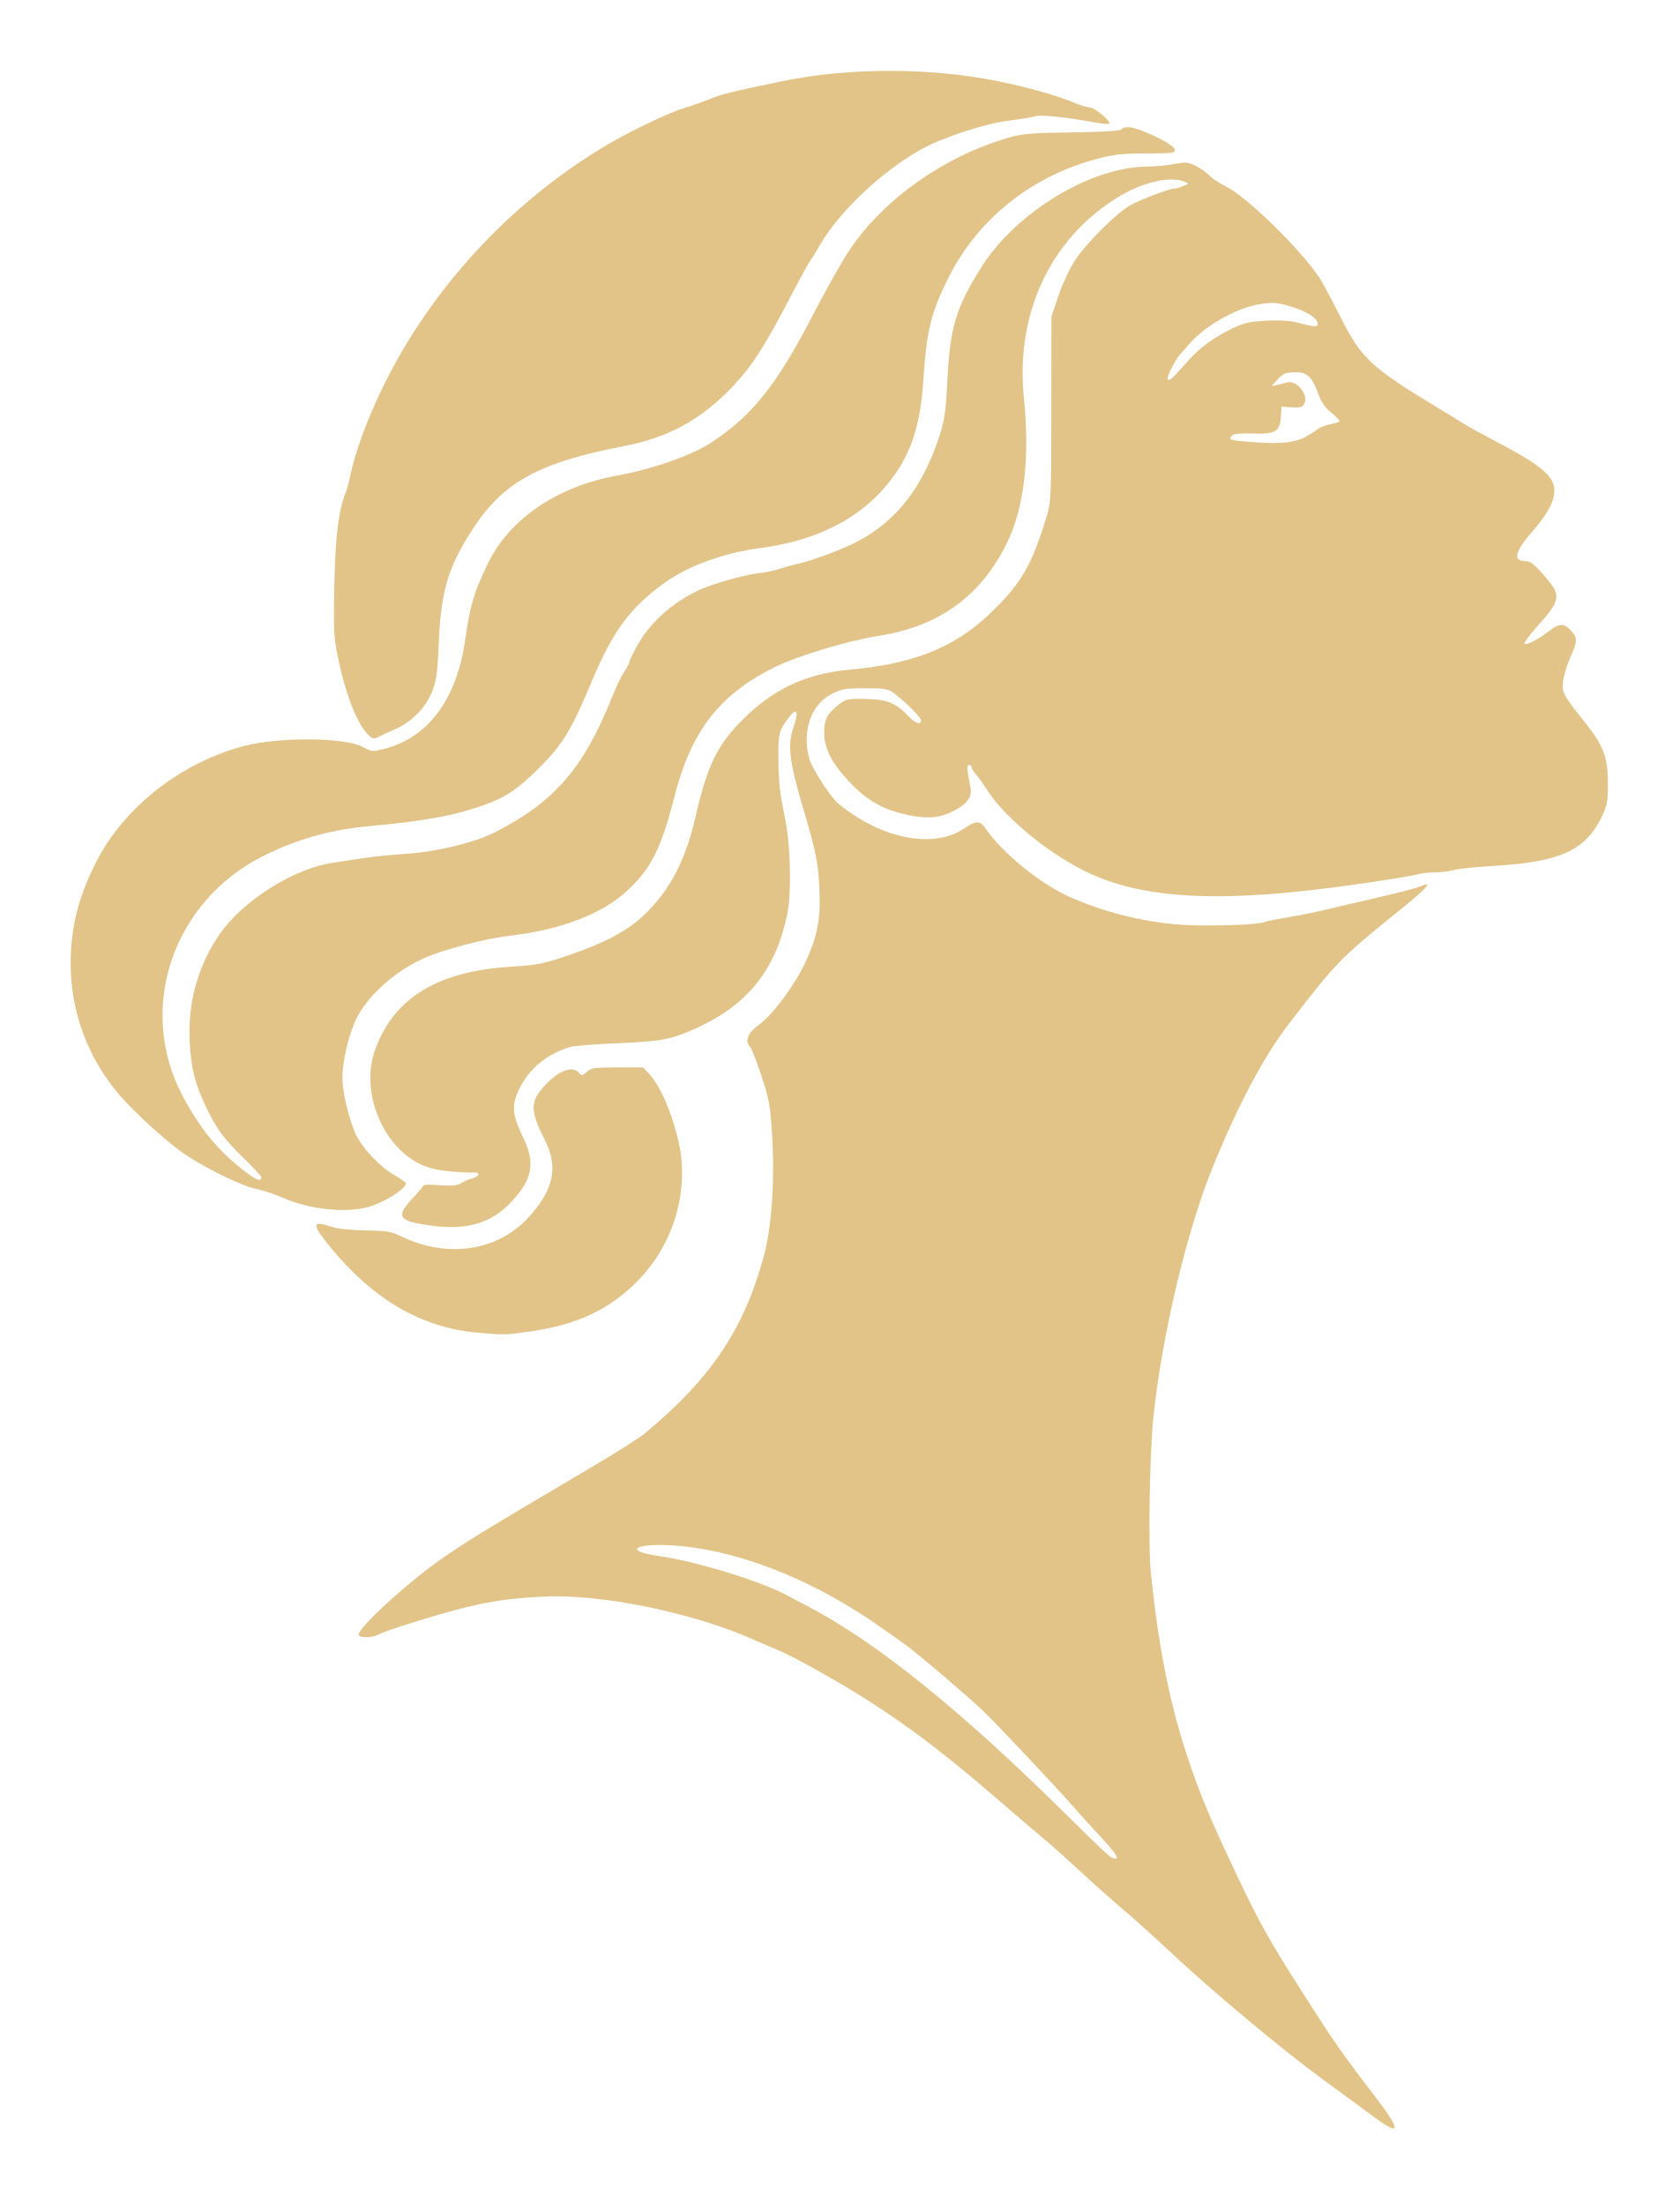
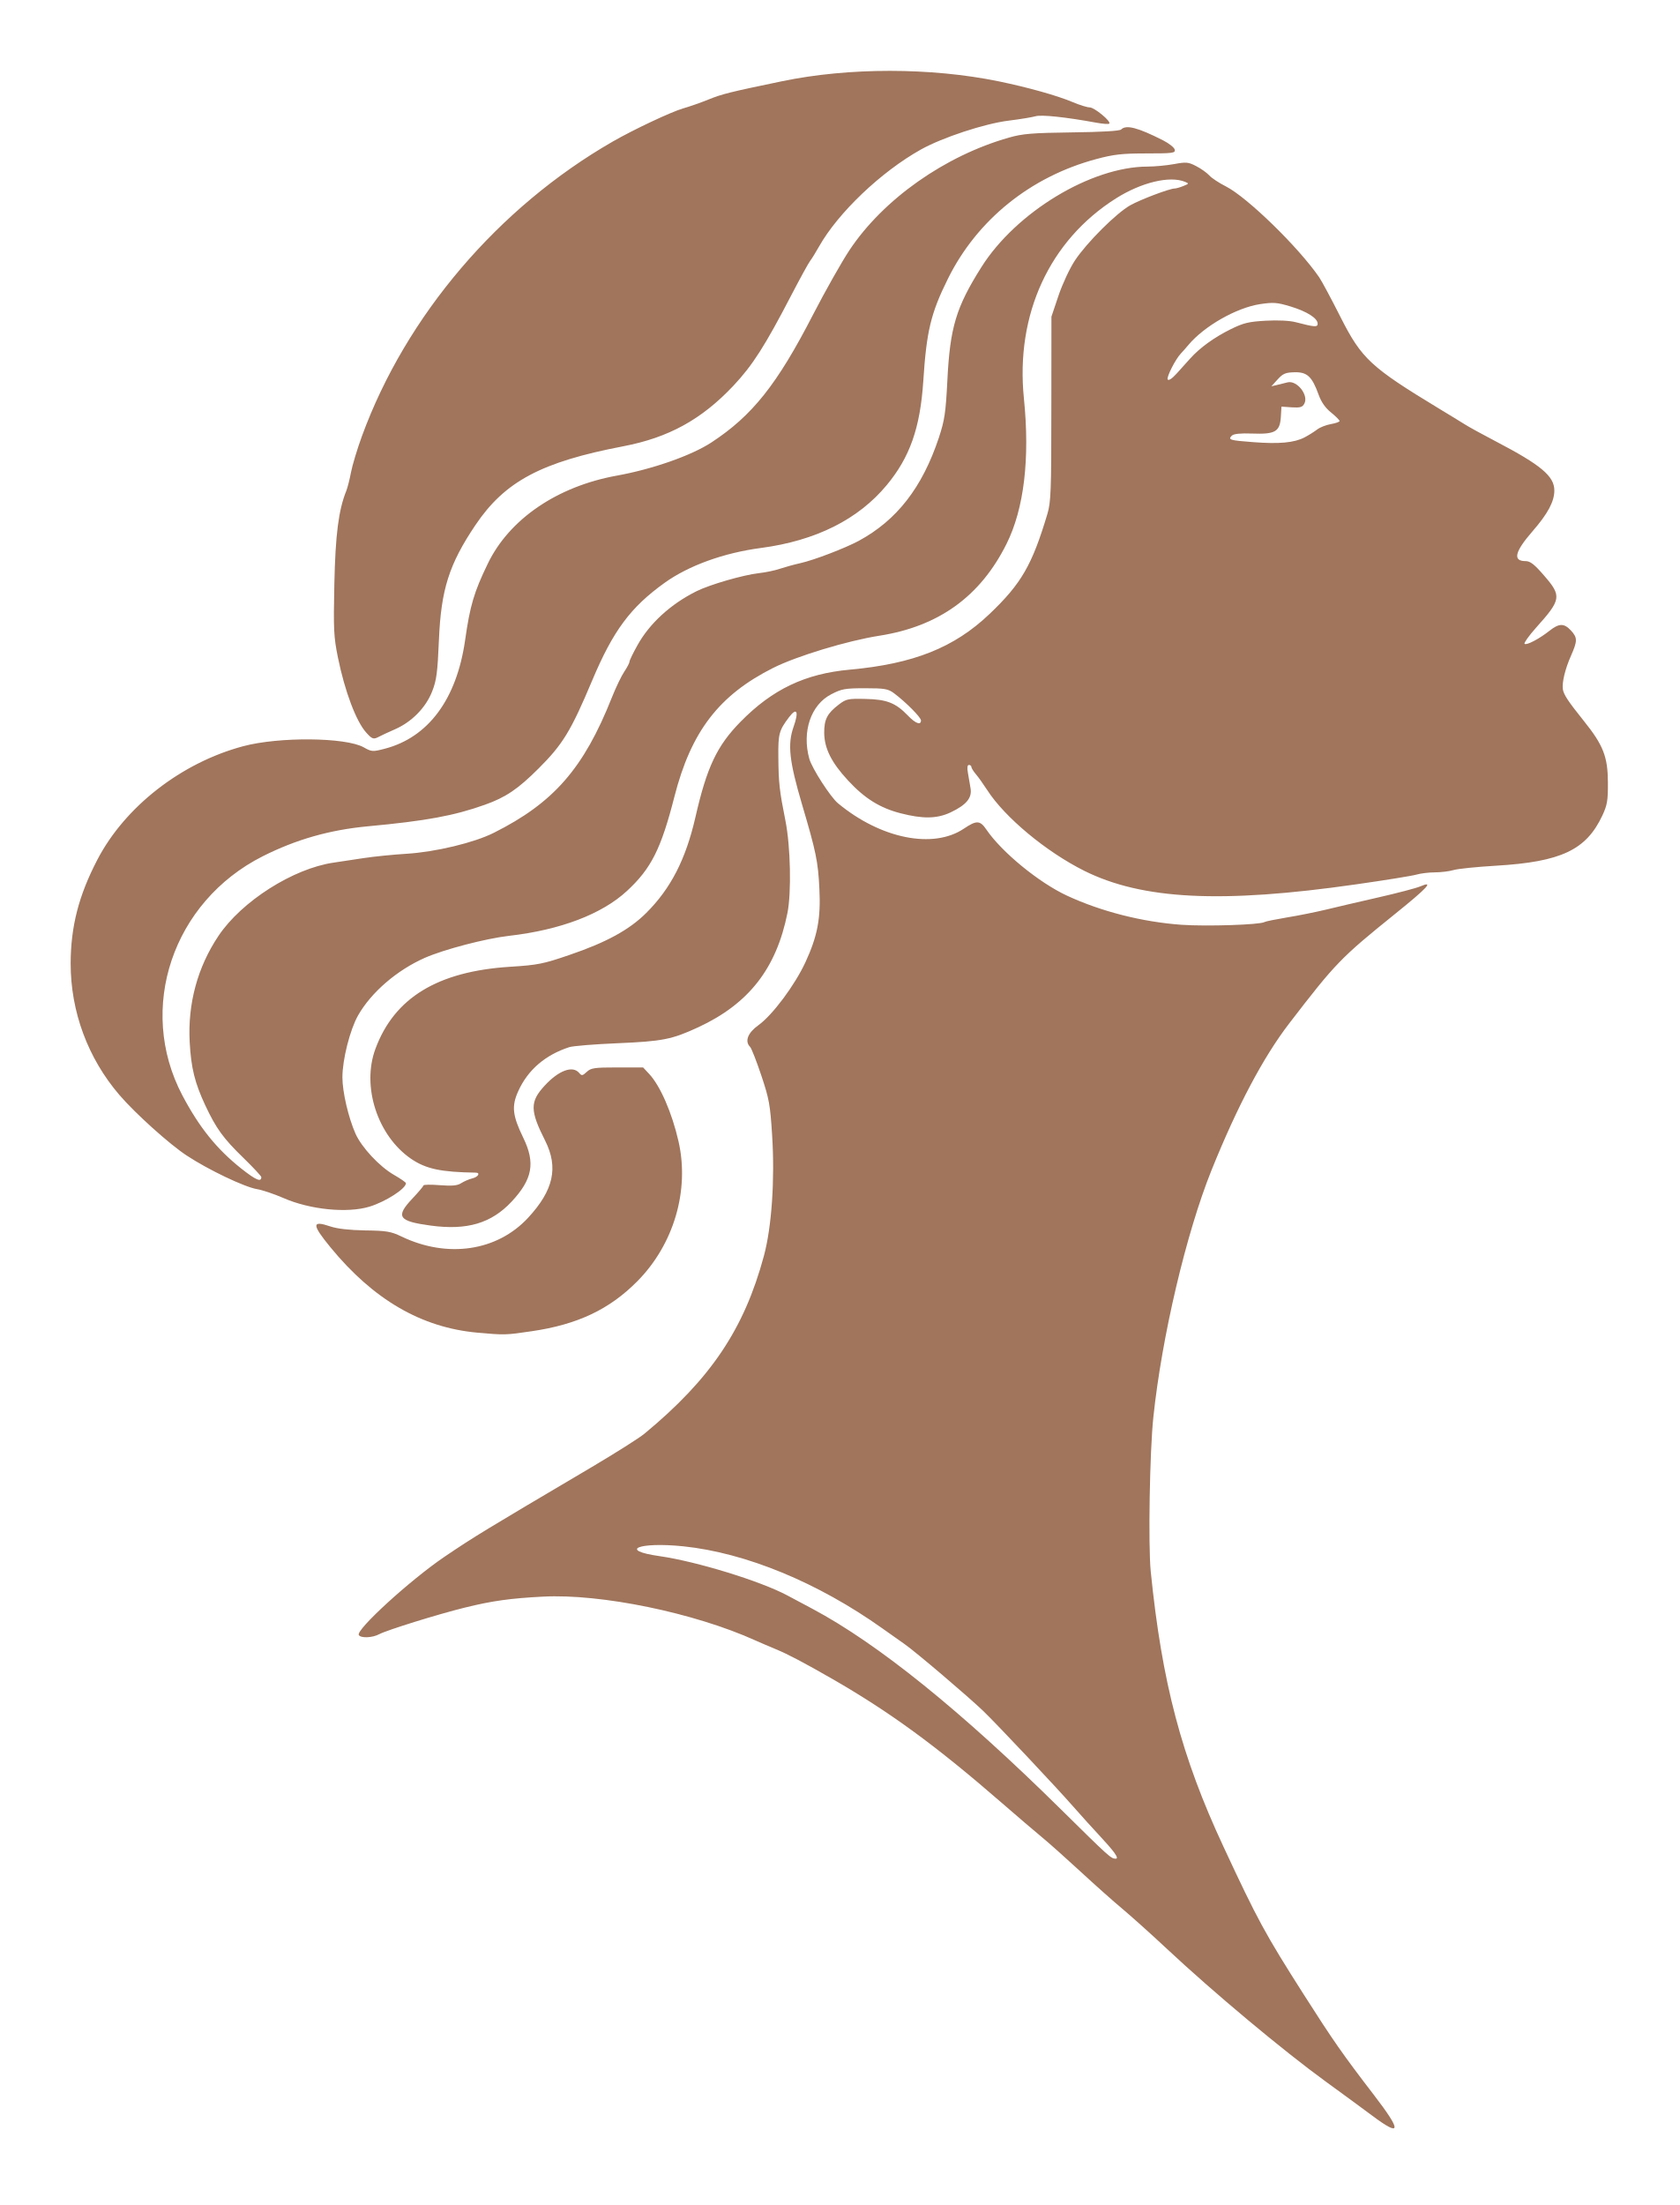
<svg xmlns="http://www.w3.org/2000/svg" viewBox="0 0 191.5 251.5" width="192" height="252">
  <g transform="translate(0.00,0.00)">
-     <path fill="#E2C488" fill-rule="evenodd" d="M156.46,241.30C155.41,240.52 153.05,238.78 151.21,237.45C146.32,233.90 138.35,227.24 133.04,222.27C131.34,220.68 129.07,218.64 128.01,217.75C126.94,216.86 124.79,214.94 123.22,213.49C121.66,212.05 119.70,210.30 118.88,209.62C118.05,208.94 115.95,207.14 114.21,205.63C106.72,199.12 101.40,195.23 94.77,191.43C91.65,189.64 89.83,188.68 88.45,188.11C87.58,187.75 86.54,187.30 86.12,187.11C79.16,183.96 68.50,181.76 61.88,182.11C58.18,182.30 56.08,182.59 52.97,183.36C49.88,184.12 44.07,185.93 43.21,186.39C42.44,186.81 41.10,186.87 40.87,186.49C40.51,185.90 46.72,180.23 50.62,177.58C54.11,175.22 55.09,174.63 67.38,167.37C70.12,165.75 72.86,164.02 73.46,163.52C81.00,157.29 84.83,151.60 87.08,143.25C87.97,139.96 88.34,134.58 88.02,129.50C87.80,125.99 87.68,125.34 86.78,122.65C86.23,121.01 85.66,119.56 85.51,119.41C84.87,118.77 85.23,117.81 86.46,116.93C88.06,115.78 90.60,112.38 91.82,109.75C93.19,106.78 93.58,104.76 93.41,101.38C93.26,98.25 93.03,97.16 91.43,91.75C89.97,86.79 89.76,84.90 90.47,82.89C91.09,81.14 90.84,80.63 89.95,81.80C88.81,83.31 88.70,83.70 88.73,86.34C88.75,89.28 88.86,90.22 89.54,93.62C90.12,96.54 90.23,101.78 89.77,104.12C88.50,110.47 85.36,114.49 79.59,117.17C76.58,118.56 75.53,118.77 70.38,118.99C67.76,119.10 65.29,119.30 64.87,119.44C62.14,120.33 60.17,122.02 59.07,124.43C58.28,126.16 58.39,127.22 59.63,129.77C61.03,132.65 60.69,134.50 58.29,137.07C55.98,139.53 53.22,140.35 49.08,139.79C45.37,139.29 45.02,138.78 47.00,136.69C47.68,135.97 48.24,135.30 48.25,135.21C48.25,135.11 49.09,135.10 50.11,135.18C51.53,135.29 52.12,135.23 52.55,134.95C52.87,134.75 53.43,134.50 53.81,134.41C54.50,134.24 54.78,133.75 54.19,133.75C50.25,133.69 48.53,133.33 46.83,132.17C43.00,129.54 41.17,123.91 42.77,119.62C44.93,113.80 49.86,110.80 58.11,110.27C61.31,110.07 61.92,109.94 64.90,108.92C69.12,107.48 71.72,106.06 73.66,104.13C76.45,101.35 78.16,98.03 79.26,93.25C80.57,87.50 81.72,85.06 84.44,82.30C88.06,78.62 91.79,76.84 96.88,76.38C104.15,75.72 108.79,73.87 112.82,70.03C116.46,66.56 117.67,64.46 119.42,58.62C119.82,57.29 119.87,55.99 119.87,46.62L119.88,36.12L120.69,33.71C121.14,32.38 121.98,30.58 122.56,29.71C123.90,27.68 127.30,24.29 128.88,23.41C130.06,22.75 133.37,21.50 133.94,21.50C134.09,21.50 134.53,21.38 134.92,21.22C135.58,20.96 135.59,20.93 135.12,20.74C133.38,20.02 130.14,20.80 127.24,22.63C119.66,27.42 115.77,35.86 116.74,45.43C117.44,52.31 116.76,58.02 114.76,62.03C111.77,68.03 107.03,71.45 100.25,72.51C96.57,73.09 90.83,74.83 88.14,76.18C81.95,79.29 78.77,83.44 76.87,90.88C75.35,96.82 74.23,99.06 71.46,101.62C68.61,104.26 63.87,106.07 58.01,106.74C55.32,107.05 50.58,108.29 48.38,109.26C45.20,110.67 42.27,113.20 40.78,115.83C39.86,117.46 39.00,120.87 39.00,122.88C39.00,124.54 39.68,127.46 40.49,129.30C41.19,130.87 43.23,133.06 44.89,134.01C45.64,134.44 46.25,134.86 46.25,134.96C46.23,135.59 43.92,137.07 42.09,137.63C39.54,138.40 35.29,137.97 32.26,136.64C31.22,136.19 29.87,135.73 29.25,135.63C27.85,135.40 23.71,133.43 21.24,131.80C19.28,130.52 15.36,126.99 13.56,124.89C9.96,120.69 8.00,115.39 8.00,109.90C8.01,105.67 8.92,102.14 11.05,98.05C14.21,91.99 20.64,86.99 27.69,85.11C31.78,84.02 39.39,84.09 41.43,85.24C42.34,85.75 42.44,85.76 43.83,85.40C48.82,84.10 52.04,79.73 53.00,73.00C53.56,69.07 54.01,67.54 55.58,64.30C58.03,59.21 63.50,55.48 70.30,54.25C74.35,53.52 78.78,51.97 81.07,50.48C85.75,47.42 88.57,43.88 92.67,35.92C94.09,33.17 95.97,29.84 96.85,28.52C100.72,22.71 107.73,17.77 115.05,15.69C116.59,15.25 117.70,15.16 122.22,15.10C125.61,15.06 127.66,14.94 127.83,14.77C128.40,14.20 129.72,14.54 132.62,16.01C133.31,16.36 133.91,16.84 133.95,17.08C134.03,17.46 133.71,17.50 130.71,17.50C127.93,17.50 126.98,17.61 125.01,18.14C117.50,20.15 111.40,25.07 108.07,31.80C106.12,35.73 105.63,37.78 105.26,43.50C104.91,48.80 103.73,52.15 101.11,55.31C97.85,59.25 93.00,61.67 86.75,62.50C82.50,63.06 78.49,64.51 75.75,66.48C71.86,69.27 69.88,71.94 67.49,77.62C65.08,83.35 64.15,84.89 61.39,87.64C59.05,89.98 57.63,90.95 55.25,91.79C51.75,93.04 48.56,93.63 41.88,94.25C37.54,94.66 33.74,95.74 29.92,97.66C19.63,102.85 15.53,115.03 20.74,124.93C22.67,128.59 24.67,131.07 27.47,133.29C29.13,134.60 29.75,134.87 29.75,134.26C29.75,134.15 28.84,133.17 27.73,132.09C25.41,129.84 24.60,128.72 23.36,126.08C22.16,123.51 21.74,121.82 21.58,118.88C21.34,114.49 22.47,110.32 24.86,106.75C27.50,102.80 33.38,99.06 38.00,98.39C38.62,98.30 40.14,98.07 41.38,97.88C42.61,97.69 44.84,97.47 46.32,97.38C49.60,97.18 54.03,96.12 56.27,94.99C63.10,91.57 66.53,87.64 69.74,79.55C70.20,78.40 70.83,77.08 71.16,76.60C71.48,76.12 71.75,75.61 71.75,75.47C71.75,75.32 72.16,74.48 72.66,73.59C74.04,71.10 76.45,68.90 79.38,67.44C80.90,66.68 84.70,65.58 86.53,65.37C87.27,65.29 88.33,65.07 88.88,64.88C89.42,64.70 90.49,64.40 91.25,64.23C92.79,63.89 96.35,62.52 97.88,61.70C102.25,59.34 105.15,55.60 107.04,49.92C107.70,47.91 107.82,47.10 108.01,43.38C108.31,37.35 109.00,35.05 111.89,30.47C115.85,24.19 124.42,19.01 130.85,19.00C131.66,19.00 133.01,18.87 133.85,18.72C135.24,18.46 135.49,18.48 136.38,18.94C136.93,19.22 137.60,19.70 137.88,20.00C138.15,20.31 139.01,20.87 139.78,21.26C142.22,22.50 148.06,28.19 150.42,31.62C150.71,32.04 151.81,34.09 152.87,36.19C155.27,40.93 156.30,41.88 164.12,46.62C165.22,47.28 166.52,48.08 167.00,48.38C167.48,48.69 169.11,49.58 170.62,50.37C175.73,53.04 177.25,54.32 177.25,55.94C177.25,57.20 176.51,58.59 174.74,60.62C172.72,62.95 172.48,64.00 173.97,64.00C174.50,64.00 174.97,64.36 176.08,65.65C178.11,67.99 178.05,68.38 175.15,71.61C174.34,72.52 173.76,73.34 173.85,73.43C174.06,73.64 175.53,72.87 176.70,71.94C177.79,71.08 178.36,71.07 179.14,71.91C179.90,72.74 179.90,73.09 179.14,74.81C178.48,76.30 178.11,77.84 178.22,78.61C178.32,79.24 178.81,79.98 180.63,82.25C182.83,84.99 183.35,86.32 183.36,89.25C183.37,91.31 183.29,91.81 182.72,93.03C180.88,96.95 178.01,98.30 170.62,98.74C168.42,98.87 166.23,99.09 165.75,99.24C165.27,99.38 164.31,99.50 163.62,99.50C162.94,99.50 161.98,99.62 161.50,99.76C161.02,99.90 157.93,100.40 154.62,100.87C139.29,103.07 130.24,102.62 123.62,99.32C119.28,97.15 114.57,93.24 112.56,90.12C112.12,89.44 111.53,88.61 111.25,88.29C110.98,87.97 110.75,87.60 110.75,87.48C110.75,87.35 110.63,87.25 110.47,87.25C110.29,87.25 110.25,87.56 110.35,88.13C110.43,88.61 110.57,89.40 110.65,89.89C110.85,91.00 110.19,91.80 108.38,92.66C106.82,93.39 105.23,93.42 102.67,92.76C100.33,92.16 98.57,91.07 96.68,89.02C94.78,86.97 93.99,85.38 93.96,83.61C93.95,82.05 94.30,81.37 95.64,80.35C96.47,79.72 96.69,79.67 98.67,79.72C101.10,79.77 102.11,80.17 103.49,81.60C104.37,82.52 105.00,82.76 105.00,82.17C105.00,81.82 103.25,80.06 101.91,79.06C101.24,78.57 100.86,78.50 98.62,78.50C96.35,78.50 95.95,78.57 94.76,79.19C92.44,80.38 91.40,83.45 92.26,86.54C92.56,87.63 94.68,90.92 95.53,91.62C100.41,95.67 106.40,96.87 109.90,94.51C111.34,93.54 111.74,93.56 112.46,94.62C114.21,97.19 118.43,100.65 121.62,102.14C125.55,103.97 130.25,105.16 134.72,105.48C137.62,105.68 143.67,105.48 144.18,105.17C144.30,105.09 145.46,104.86 146.76,104.64C148.06,104.43 150.03,104.03 151.12,103.77C152.22,103.50 154.93,102.87 157.12,102.37C159.32,101.87 161.49,101.30 161.93,101.11C163.57,100.41 162.84,101.21 159.07,104.25C152.88,109.24 152.29,109.85 146.99,116.75C144.04,120.59 141.07,126.20 138.13,133.50C135.26,140.65 132.48,152.41 131.51,161.62C131.09,165.55 130.91,176.28 131.21,179.25C132.49,191.93 134.71,200.35 139.50,210.62C143.40,219.00 144.25,220.56 148.67,227.50C152.02,232.76 153.12,234.33 156.69,238.98C159.87,243.12 159.80,243.80 156.46,241.30ZM127.04,211.30C126.76,210.91 125.99,210.03 125.33,209.33C124.67,208.63 123.35,207.17 122.40,206.09C120.46,203.87 113.64,196.63 112.12,195.17C110.38,193.50 104.40,188.41 103.11,187.51C102.43,187.03 101.31,186.24 100.62,185.75C93.24,180.50 85.02,177.11 77.88,176.37C72.79,175.85 70.44,176.82 75.17,177.49C79.42,178.10 86.67,180.33 89.75,181.97C89.96,182.08 91.25,182.77 92.62,183.50C100.09,187.48 109.58,195.14 120.94,206.35C126.47,211.81 126.67,211.99 127.20,212.00C127.44,212.00 127.39,211.79 127.04,211.30ZM54.38,152.00C48.01,151.42 42.54,148.24 37.64,142.27C35.49,139.65 35.49,139.16 37.64,139.89C38.40,140.15 39.81,140.31 41.60,140.34C44.04,140.37 44.54,140.46 45.75,141.04C50.99,143.55 56.65,142.71 60.18,138.90C63.09,135.76 63.66,133.16 62.13,130.11C60.39,126.67 60.38,125.66 62.07,123.83C63.67,122.09 65.27,121.50 66.01,122.38C66.29,122.72 66.39,122.71 66.87,122.26C67.35,121.81 67.74,121.75 70.35,121.75L73.30,121.75L74.00,122.50C75.26,123.85 76.60,126.93 77.34,130.18C78.62,135.78 76.80,141.95 72.63,146.15C69.45,149.36 65.80,151.08 60.58,151.84C57.61,152.28 57.48,152.28 54.38,152.00ZM41.72,83.56C40.57,82.29 39.28,78.87 38.49,75.00C38.01,72.63 37.97,71.82 38.08,66.62C38.20,60.98 38.56,58.17 39.45,55.97C39.59,55.61 39.83,54.67 39.98,53.87C40.13,53.08 40.69,51.21 41.24,49.71C46.26,36.01 56.80,23.64 69.83,16.15C72.23,14.77 76.48,12.77 77.85,12.37C78.62,12.15 79.93,11.69 80.76,11.35C82.32,10.72 83.16,10.51 89.13,9.27C96.77,7.68 106.13,7.69 113.88,9.28C117.22,9.97 120.53,10.90 122.29,11.64C123.09,11.98 123.96,12.25 124.25,12.25C124.78,12.25 126.73,13.86 126.48,14.10C126.40,14.18 125.73,14.13 124.98,13.99C121.48,13.35 118.71,13.06 118.06,13.26C117.68,13.37 116.31,13.60 115.00,13.76C112.25,14.10 107.43,15.69 104.98,17.06C100.44,19.60 95.54,24.27 93.37,28.12C92.98,28.81 92.53,29.54 92.36,29.75C92.19,29.96 91.24,31.69 90.25,33.59C87.19,39.48 85.80,41.66 83.58,44.02C79.95,47.86 76.21,49.91 71.05,50.90C61.68,52.69 57.53,54.91 54.18,59.88C51.17,64.35 50.25,67.24 50.01,73.00C49.85,76.74 49.74,77.59 49.23,78.88C48.50,80.73 46.90,82.35 45.00,83.18C44.24,83.51 43.43,83.89 43.19,84.02C42.55,84.36 42.40,84.32 41.72,83.56ZM148.75,49.89C149.23,49.64 149.88,49.23 150.19,48.99C150.51,48.74 151.21,48.47 151.76,48.37C152.30,48.28 152.75,48.12 152.75,48.02C152.75,47.92 152.31,47.48 151.78,47.05C151.13,46.53 150.66,45.86 150.36,45.02C149.61,42.95 149.06,42.43 147.63,42.46C146.60,42.48 146.30,42.60 145.69,43.27L144.97,44.06L145.61,43.91C145.96,43.82 146.51,43.69 146.82,43.61C147.89,43.35 149.25,45.07 148.73,46.04C148.51,46.45 148.26,46.52 147.29,46.46L146.12,46.38L146.05,47.57C145.94,49.24 145.40,49.55 142.78,49.45C141.44,49.40 140.67,49.48 140.46,49.69C139.99,50.16 140.23,50.23 142.89,50.43C145.87,50.66 147.57,50.50 148.75,49.89ZM135.72,40.88C136.84,39.64 138.47,38.47 140.31,37.56C141.79,36.83 142.38,36.69 144.33,36.58C145.72,36.50 147.07,36.57 147.75,36.75C149.91,37.31 150.25,37.34 150.25,36.92C150.25,36.30 149.04,35.53 147.17,34.96C145.61,34.49 145.21,34.46 143.67,34.69C140.97,35.11 137.32,37.19 135.52,39.33C135.18,39.73 134.79,40.18 134.63,40.34C134.03,40.97 132.99,43.02 133.14,43.28C133.25,43.45 133.65,43.18 134.18,42.59C134.65,42.06 135.35,41.29 135.72,40.88Z" />
+     <path fill="#A0755C" fill-rule="evenodd" d="M156.46,241.30C155.41,240.52 153.05,238.78 151.21,237.45C146.32,233.90 138.35,227.24 133.04,222.27C131.34,220.68 129.07,218.64 128.01,217.75C126.94,216.86 124.79,214.94 123.22,213.49C121.66,212.05 119.70,210.30 118.88,209.62C118.05,208.94 115.95,207.14 114.21,205.63C106.72,199.12 101.40,195.23 94.77,191.43C91.65,189.64 89.83,188.68 88.45,188.11C87.58,187.75 86.54,187.30 86.12,187.11C79.16,183.96 68.50,181.76 61.88,182.11C58.18,182.30 56.08,182.59 52.97,183.36C49.88,184.12 44.07,185.93 43.21,186.39C42.44,186.81 41.10,186.87 40.87,186.49C40.51,185.90 46.72,180.23 50.62,177.58C54.11,175.22 55.09,174.63 67.38,167.37C70.12,165.75 72.86,164.02 73.46,163.52C81.00,157.29 84.83,151.60 87.08,143.25C87.97,139.96 88.34,134.58 88.02,129.50C87.80,125.99 87.68,125.34 86.78,122.65C86.23,121.01 85.66,119.56 85.51,119.41C84.87,118.77 85.23,117.81 86.46,116.93C88.06,115.78 90.60,112.38 91.82,109.75C93.19,106.78 93.58,104.76 93.41,101.38C93.26,98.25 93.03,97.16 91.43,91.75C89.97,86.79 89.76,84.90 90.47,82.89C91.09,81.14 90.84,80.63 89.95,81.80C88.81,83.31 88.70,83.70 88.73,86.34C88.75,89.28 88.86,90.22 89.54,93.62C90.12,96.54 90.23,101.78 89.77,104.12C88.50,110.47 85.36,114.49 79.59,117.17C76.58,118.56 75.53,118.77 70.38,118.99C67.76,119.10 65.29,119.30 64.87,119.44C62.14,120.33 60.17,122.02 59.07,124.43C58.28,126.16 58.39,127.22 59.63,129.77C61.03,132.65 60.69,134.50 58.29,137.07C55.98,139.53 53.22,140.35 49.08,139.79C45.37,139.29 45.02,138.78 47.00,136.69C47.68,135.97 48.24,135.30 48.25,135.21C48.25,135.11 49.09,135.10 50.11,135.18C51.53,135.29 52.12,135.23 52.55,134.95C52.87,134.75 53.43,134.50 53.81,134.41C54.50,134.24 54.78,133.75 54.19,133.75C50.25,133.69 48.53,133.33 46.83,132.17C43.00,129.54 41.17,123.91 42.77,119.62C44.93,113.80 49.86,110.80 58.11,110.27C61.31,110.07 61.92,109.94 64.90,108.92C69.12,107.48 71.72,106.06 73.66,104.13C76.45,101.35 78.16,98.03 79.26,93.25C80.57,87.50 81.72,85.06 84.44,82.30C88.06,78.62 91.79,76.84 96.88,76.38C104.15,75.72 108.79,73.87 112.82,70.03C116.46,66.56 117.67,64.46 119.42,58.62C119.82,57.29 119.87,55.99 119.87,46.62L119.88,36.12L120.69,33.71C121.14,32.38 121.98,30.58 122.56,29.71C123.90,27.68 127.30,24.29 128.88,23.41C130.06,22.75 133.37,21.50 133.94,21.50C134.09,21.50 134.53,21.38 134.92,21.22C135.58,20.96 135.59,20.93 135.12,20.74C133.38,20.02 130.14,20.80 127.24,22.63C119.66,27.42 115.77,35.86 116.74,45.43C117.44,52.31 116.76,58.02 114.76,62.03C111.77,68.03 107.03,71.45 100.25,72.51C96.57,73.09 90.83,74.83 88.14,76.18C81.95,79.29 78.77,83.44 76.87,90.88C75.35,96.82 74.23,99.06 71.46,101.62C68.61,104.26 63.87,106.07 58.01,106.74C55.32,107.05 50.58,108.29 48.38,109.26C45.20,110.67 42.27,113.20 40.78,115.83C39.86,117.46 39.00,120.87 39.00,122.88C39.00,124.54 39.68,127.46 40.49,129.30C41.19,130.87 43.23,133.06 44.89,134.01C45.64,134.44 46.25,134.86 46.25,134.96C46.23,135.59 43.92,137.07 42.09,137.63C39.54,138.40 35.29,137.97 32.26,136.64C31.22,136.19 29.87,135.73 29.25,135.63C27.85,135.40 23.71,133.43 21.24,131.80C19.28,130.52 15.36,126.99 13.56,124.89C9.96,120.69 8.00,115.39 8.00,109.90C8.01,105.67 8.92,102.14 11.05,98.05C14.21,91.99 20.64,86.99 27.69,85.11C31.78,84.02 39.39,84.09 41.43,85.24C42.34,85.75 42.44,85.76 43.83,85.40C48.82,84.10 52.04,79.73 53.00,73.00C53.56,69.07 54.01,67.54 55.58,64.30C58.03,59.21 63.50,55.48 70.30,54.25C74.35,53.52 78.78,51.97 81.07,50.48C85.75,47.42 88.57,43.88 92.67,35.92C94.09,33.17 95.97,29.84 96.85,28.52C100.72,22.71 107.73,17.77 115.05,15.69C116.59,15.25 117.70,15.16 122.22,15.10C125.61,15.06 127.66,14.94 127.83,14.77C128.40,14.20 129.72,14.54 132.62,16.01C133.31,16.36 133.91,16.84 133.95,17.08C134.03,17.46 133.71,17.50 130.71,17.50C127.93,17.50 126.98,17.61 125.01,18.14C117.50,20.15 111.40,25.07 108.07,31.80C106.12,35.73 105.63,37.78 105.26,43.50C104.91,48.80 103.73,52.15 101.11,55.31C97.85,59.25 93.00,61.67 86.75,62.50C82.50,63.06 78.49,64.51 75.75,66.48C71.86,69.27 69.88,71.94 67.49,77.62C65.08,83.35 64.15,84.89 61.39,87.64C59.05,89.98 57.63,90.95 55.25,91.79C51.75,93.04 48.56,93.63 41.88,94.25C37.54,94.66 33.74,95.74 29.92,97.66C19.63,102.85 15.53,115.03 20.74,124.93C22.67,128.59 24.67,131.07 27.47,133.29C29.13,134.60 29.75,134.87 29.75,134.26C29.75,134.15 28.84,133.17 27.73,132.09C25.41,129.84 24.60,128.72 23.36,126.08C22.16,123.51 21.74,121.82 21.58,118.88C21.34,114.49 22.47,110.32 24.86,106.75C27.50,102.80 33.38,99.06 38.00,98.39C38.62,98.30 40.14,98.07 41.38,97.88C42.61,97.69 44.84,97.47 46.32,97.38C49.60,97.18 54.03,96.12 56.27,94.99C63.10,91.57 66.53,87.64 69.74,79.55C70.20,78.40 70.83,77.08 71.16,76.60C71.48,76.12 71.75,75.61 71.75,75.47C71.75,75.32 72.16,74.48 72.66,73.59C74.04,71.10 76.45,68.90 79.38,67.44C80.90,66.68 84.70,65.58 86.53,65.37C87.27,65.29 88.33,65.07 88.88,64.88C89.42,64.70 90.49,64.40 91.25,64.23C92.79,63.89 96.35,62.52 97.88,61.70C102.25,59.34 105.15,55.60 107.04,49.92C107.70,47.91 107.82,47.10 108.01,43.38C108.31,37.35 109.00,35.05 111.89,30.47C115.85,24.19 124.42,19.01 130.85,19.00C131.66,19.00 133.01,18.87 133.85,18.72C135.24,18.46 135.49,18.48 136.38,18.94C136.93,19.22 137.60,19.70 137.88,20.00C138.15,20.31 139.01,20.87 139.78,21.26C142.22,22.50 148.06,28.19 150.42,31.62C150.71,32.04 151.81,34.09 152.87,36.19C155.27,40.93 156.30,41.88 164.12,46.62C165.22,47.28 166.52,48.08 167.00,48.38C167.48,48.69 169.11,49.58 170.62,50.37C175.73,53.04 177.25,54.32 177.25,55.94C177.25,57.20 176.51,58.59 174.74,60.62C172.72,62.95 172.48,64.00 173.97,64.00C174.50,64.00 174.97,64.36 176.08,65.65C178.11,67.99 178.05,68.38 175.15,71.61C174.34,72.52 173.76,73.34 173.85,73.43C174.06,73.64 175.53,72.87 176.70,71.94C177.79,71.08 178.36,71.07 179.14,71.91C179.90,72.74 179.90,73.09 179.14,74.81C178.48,76.30 178.11,77.84 178.22,78.61C178.32,79.24 178.81,79.98 180.63,82.25C182.83,84.99 183.35,86.32 183.36,89.25C183.37,91.31 183.29,91.81 182.72,93.03C180.88,96.95 178.01,98.30 170.62,98.74C168.42,98.87 166.23,99.09 165.75,99.24C165.27,99.38 164.31,99.50 163.62,99.50C162.94,99.50 161.98,99.62 161.50,99.76C161.02,99.90 157.93,100.40 154.62,100.87C139.29,103.07 130.24,102.62 123.62,99.32C119.28,97.15 114.57,93.24 112.56,90.12C112.12,89.44 111.53,88.61 111.25,88.29C110.98,87.97 110.75,87.60 110.75,87.48C110.75,87.35 110.63,87.25 110.47,87.25C110.29,87.25 110.25,87.56 110.35,88.13C110.43,88.61 110.57,89.40 110.65,89.89C110.85,91.00 110.19,91.80 108.38,92.66C106.82,93.39 105.23,93.42 102.67,92.76C100.33,92.16 98.57,91.07 96.68,89.02C94.78,86.97 93.99,85.38 93.96,83.61C93.95,82.05 94.30,81.37 95.64,80.35C96.47,79.72 96.69,79.67 98.67,79.72C101.10,79.77 102.11,80.17 103.49,81.60C104.37,82.52 105.00,82.76 105.00,82.17C105.00,81.82 103.25,80.06 101.91,79.06C101.24,78.57 100.86,78.50 98.62,78.50C96.35,78.50 95.95,78.57 94.76,79.19C92.44,80.38 91.40,83.45 92.26,86.54C92.56,87.63 94.68,90.92 95.53,91.62C100.41,95.67 106.40,96.87 109.90,94.51C111.34,93.54 111.74,93.56 112.46,94.62C114.21,97.19 118.43,100.65 121.62,102.14C125.55,103.97 130.25,105.16 134.72,105.48C137.62,105.68 143.67,105.48 144.18,105.17C144.30,105.09 145.46,104.86 146.76,104.64C148.06,104.43 150.03,104.03 151.12,103.77C152.22,103.50 154.93,102.87 157.12,102.37C159.32,101.87 161.49,101.30 161.93,101.11C163.57,100.41 162.84,101.21 159.07,104.25C152.88,109.24 152.29,109.85 146.99,116.75C144.04,120.59 141.07,126.20 138.13,133.50C135.26,140.65 132.48,152.41 131.51,161.62C131.09,165.55 130.91,176.28 131.21,179.25C132.49,191.93 134.71,200.35 139.50,210.62C143.40,219.00 144.25,220.56 148.67,227.50C152.02,232.76 153.12,234.33 156.69,238.98C159.87,243.12 159.80,243.80 156.46,241.30ZM127.04,211.30C126.76,210.91 125.99,210.03 125.33,209.33C124.67,208.63 123.35,207.17 122.40,206.09C120.46,203.87 113.64,196.63 112.12,195.17C110.38,193.50 104.40,188.41 103.11,187.51C102.43,187.03 101.31,186.24 100.62,185.75C93.24,180.50 85.02,177.11 77.88,176.37C72.79,175.85 70.44,176.82 75.17,177.49C79.42,178.10 86.67,180.33 89.75,181.97C89.96,182.08 91.25,182.77 92.62,183.50C100.09,187.48 109.58,195.14 120.94,206.35C126.47,211.81 126.67,211.99 127.20,212.00C127.44,212.00 127.39,211.79 127.04,211.30ZM54.38,152.00C48.01,151.42 42.54,148.24 37.64,142.27C35.49,139.65 35.49,139.16 37.64,139.89C38.40,140.15 39.81,140.31 41.60,140.34C44.04,140.37 44.54,140.46 45.75,141.04C50.99,143.55 56.65,142.71 60.18,138.90C63.09,135.76 63.66,133.16 62.13,130.11C60.39,126.67 60.38,125.66 62.07,123.83C63.67,122.09 65.27,121.50 66.01,122.38C66.29,122.72 66.39,122.71 66.87,122.26C67.35,121.81 67.74,121.75 70.35,121.75L73.30,121.75L74.00,122.50C75.26,123.85 76.60,126.93 77.34,130.18C78.62,135.78 76.80,141.95 72.63,146.15C69.45,149.36 65.80,151.08 60.58,151.84C57.61,152.28 57.48,152.28 54.38,152.00ZM41.72,83.56C40.57,82.29 39.28,78.87 38.49,75.00C38.01,72.63 37.97,71.82 38.08,66.62C38.20,60.98 38.56,58.17 39.45,55.97C39.59,55.61 39.83,54.67 39.98,53.87C40.13,53.08 40.69,51.21 41.24,49.71C46.26,36.01 56.80,23.64 69.83,16.15C72.23,14.77 76.48,12.77 77.85,12.37C78.62,12.15 79.93,11.69 80.76,11.35C82.32,10.72 83.16,10.51 89.13,9.27C96.77,7.68 106.13,7.69 113.88,9.28C117.22,9.97 120.53,10.90 122.29,11.64C123.09,11.98 123.96,12.25 124.25,12.25C124.78,12.25 126.73,13.86 126.48,14.10C126.40,14.18 125.73,14.13 124.98,13.99C121.48,13.35 118.71,13.06 118.06,13.26C117.68,13.37 116.31,13.60 115.00,13.76C112.25,14.10 107.43,15.69 104.98,17.06C100.44,19.60 95.54,24.27 93.37,28.12C92.98,28.81 92.53,29.54 92.36,29.75C92.19,29.96 91.24,31.69 90.25,33.59C87.19,39.48 85.80,41.66 83.58,44.02C79.95,47.86 76.21,49.91 71.05,50.90C61.68,52.69 57.53,54.91 54.18,59.88C51.17,64.35 50.25,67.24 50.01,73.00C49.85,76.74 49.74,77.59 49.23,78.88C48.50,80.73 46.90,82.35 45.00,83.18C44.24,83.51 43.43,83.89 43.19,84.02C42.55,84.36 42.40,84.32 41.72,83.56ZM148.75,49.89C149.23,49.64 149.88,49.23 150.19,48.99C150.51,48.74 151.21,48.47 151.76,48.37C152.30,48.28 152.75,48.12 152.75,48.02C152.75,47.92 152.31,47.48 151.78,47.05C151.13,46.53 150.66,45.86 150.36,45.02C149.61,42.95 149.06,42.43 147.63,42.46C146.60,42.48 146.30,42.60 145.69,43.27L144.97,44.06L145.61,43.91C145.96,43.82 146.51,43.69 146.82,43.61C147.89,43.35 149.25,45.07 148.73,46.04C148.51,46.45 148.26,46.52 147.29,46.46L146.12,46.38L146.05,47.57C145.94,49.24 145.40,49.55 142.78,49.45C141.44,49.40 140.67,49.48 140.46,49.69C139.99,50.16 140.23,50.23 142.89,50.43C145.87,50.66 147.57,50.50 148.75,49.89ZM135.72,40.88C136.84,39.64 138.47,38.47 140.31,37.56C141.79,36.83 142.38,36.69 144.33,36.58C145.72,36.50 147.07,36.57 147.75,36.75C149.91,37.31 150.25,37.34 150.25,36.92C150.25,36.30 149.04,35.53 147.17,34.96C145.61,34.49 145.21,34.46 143.67,34.69C140.97,35.11 137.32,37.19 135.52,39.33C135.18,39.73 134.79,40.18 134.63,40.34C134.03,40.97 132.99,43.02 133.14,43.28C133.25,43.45 133.65,43.18 134.18,42.59C134.65,42.06 135.35,41.29 135.72,40.88Z" />
  </g>
</svg>
